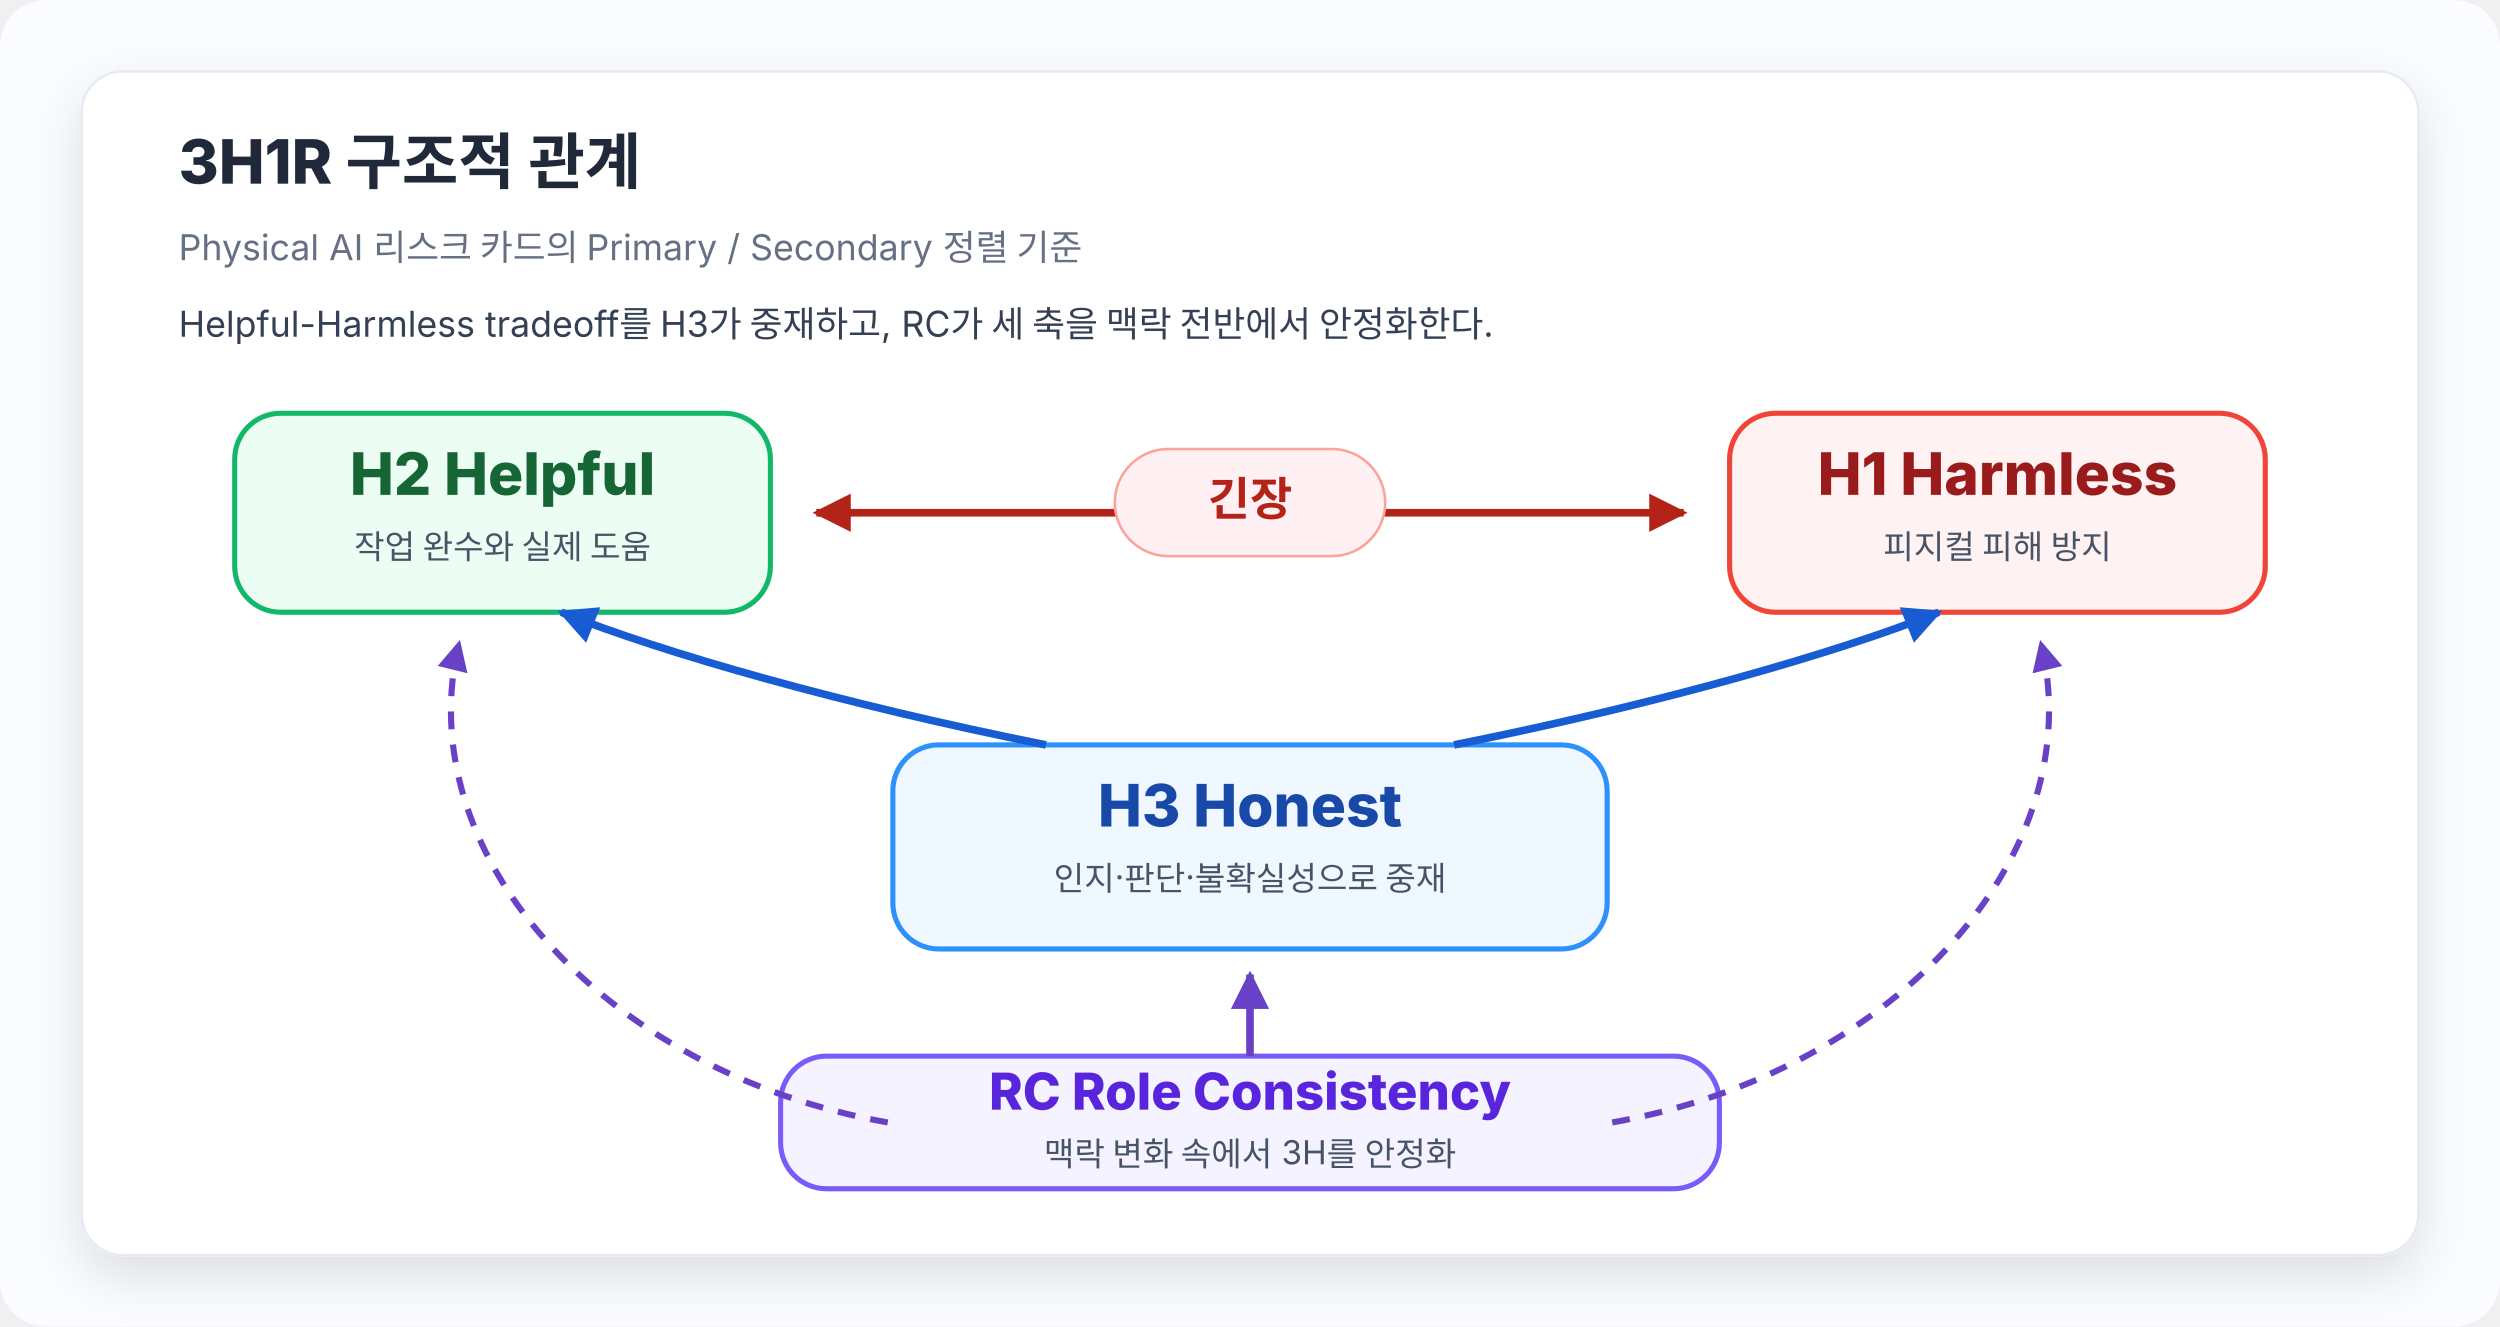
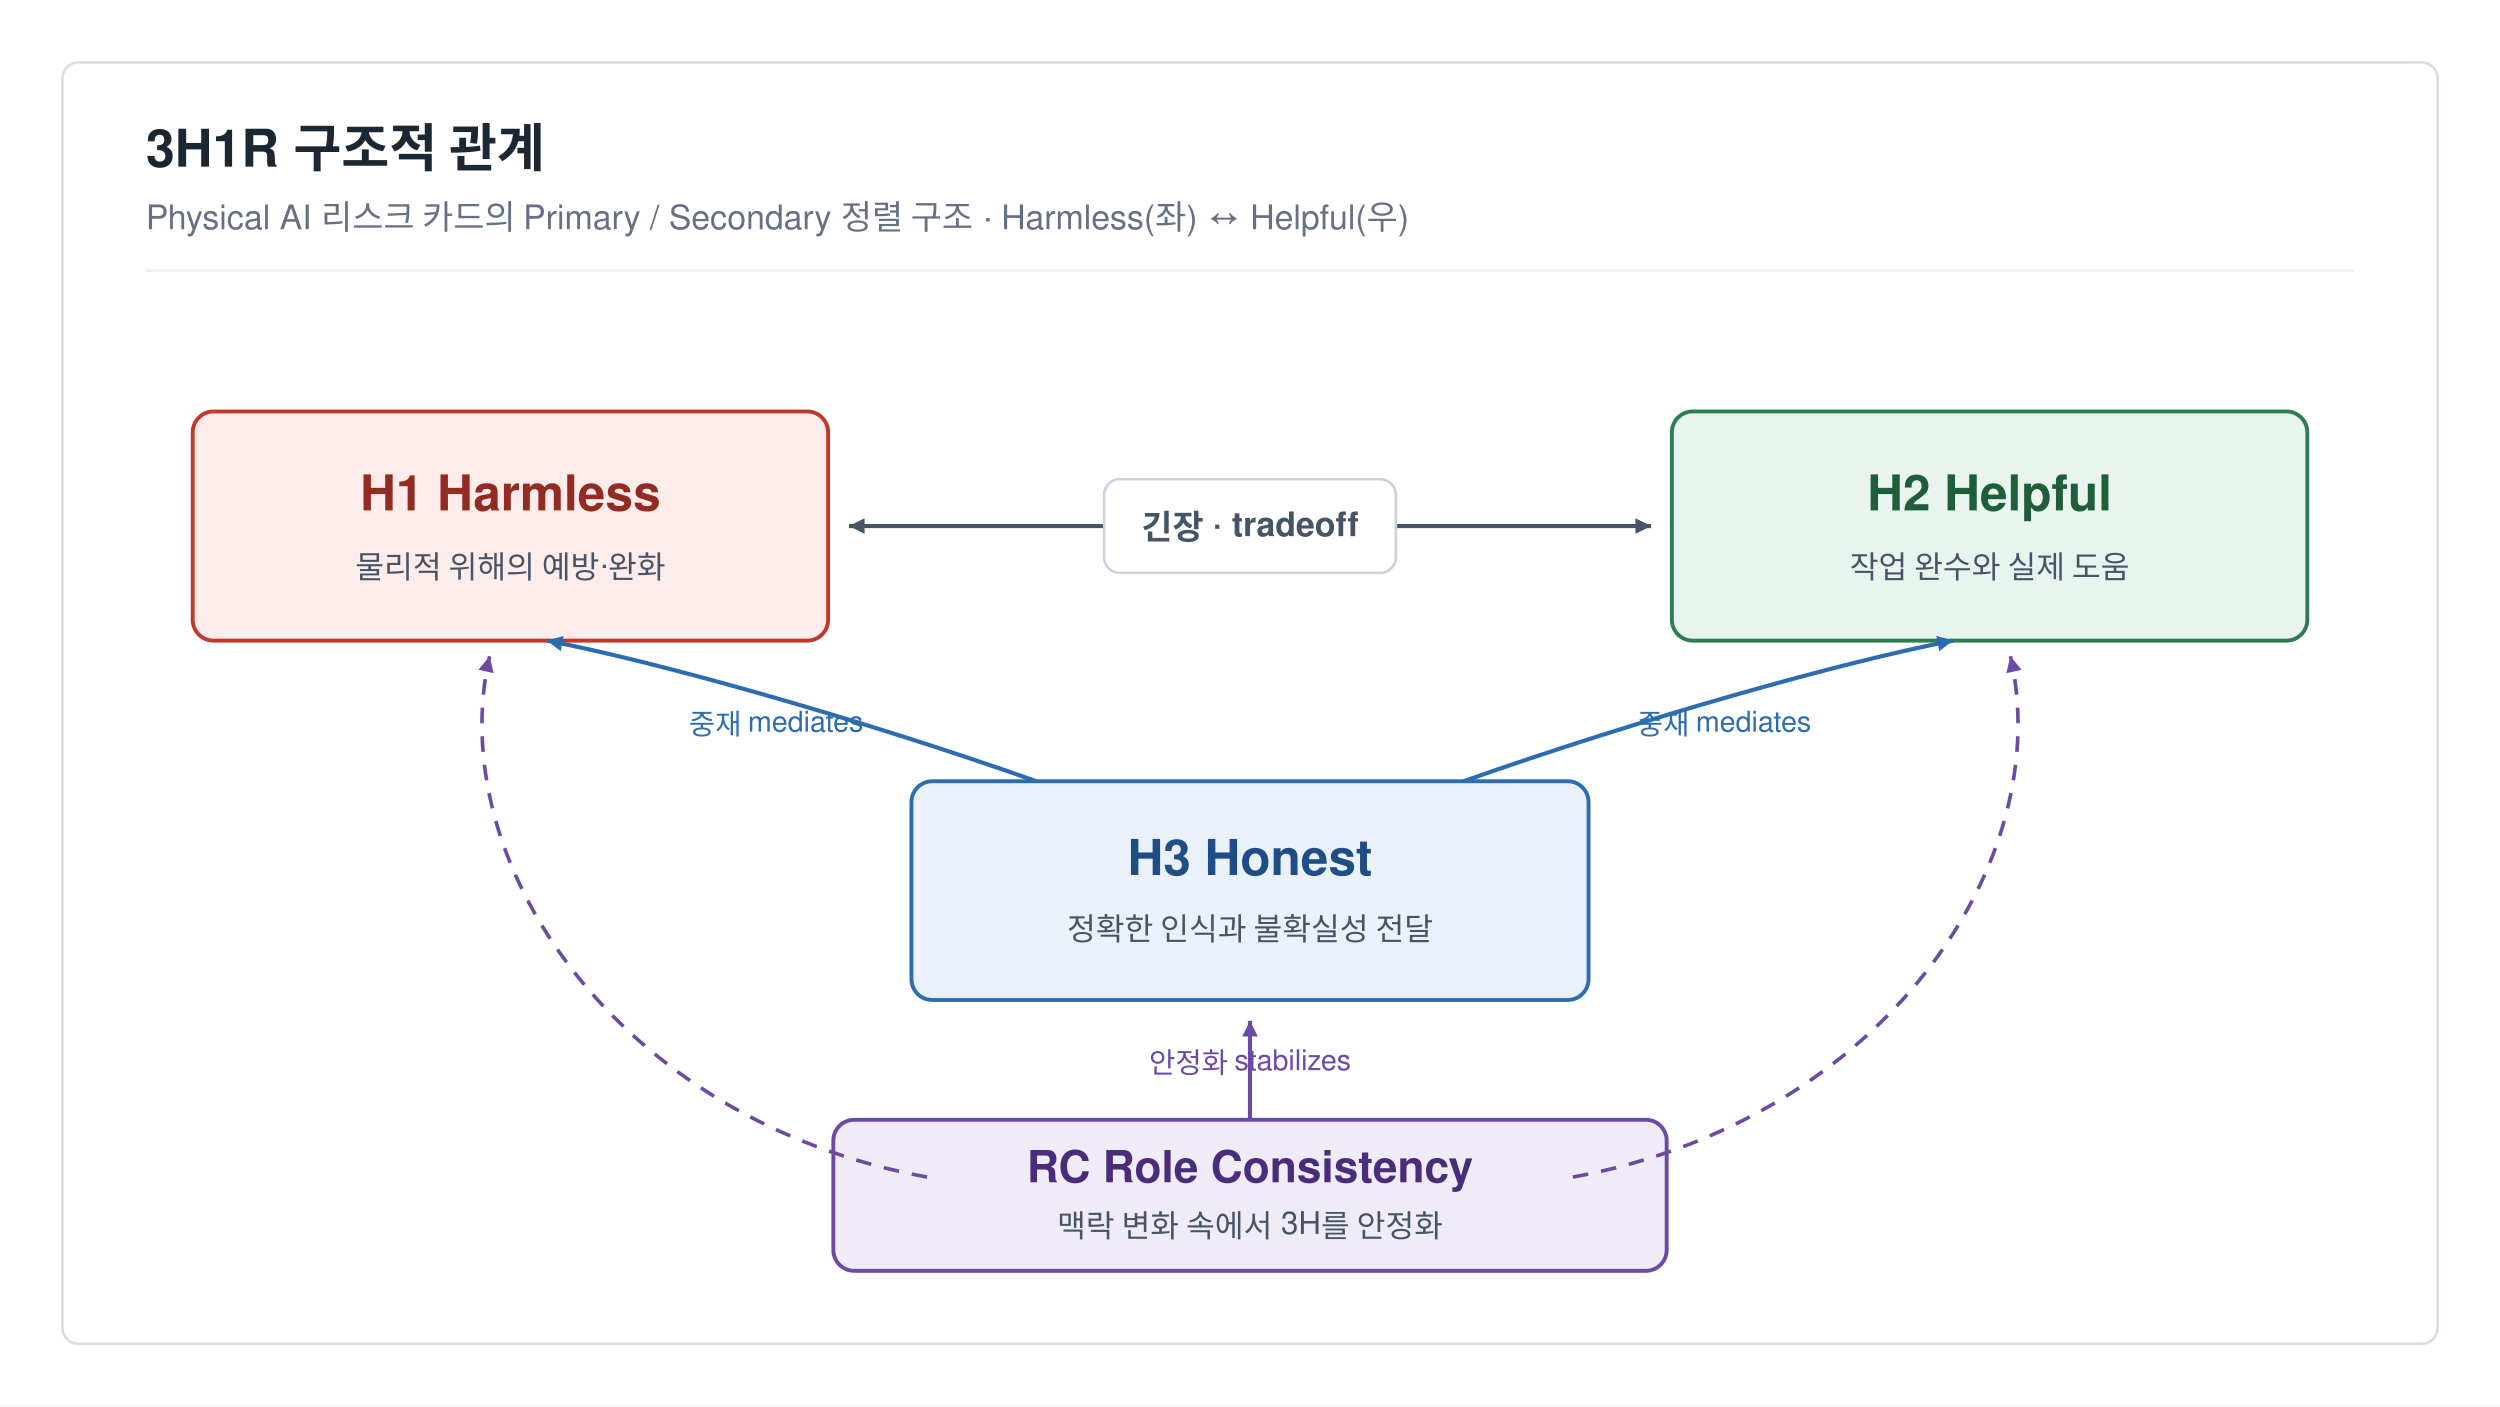
- <svg xmlns="http://www.w3.org/2000/svg" width="980" height="520" viewBox="0 0 980 520" role="img" aria-labelledby="title desc">
+ <svg xmlns="http://www.w3.org/2000/svg" width="960" height="540" viewBox="0 0 960 540" role="img" aria-labelledby="title desc" font-family="Helvetica, Arial, 'Segoe UI', sans-serif">
  <defs>
-     <filter id="shadow" x="-20%" y="-20%" width="140%" height="140%">
-       <feDropShadow dx="0" dy="8" stdDeviation="10" flood-color="#121826" flood-opacity="0.12" />
-     </filter>
-     <marker id="arrow-red" markerWidth="5" markerHeight="5" refX="4.5" refY="2.5" orient="auto-start-reverse" markerUnits="strokeWidth">
-       <path d="M0,0 L5,2.5 L0,5 z" fill="#b42318" />
+     <marker id="ah-tension" markerWidth="9" markerHeight="9" refX="6" refY="3" orient="auto-start-reverse" markerUnits="userSpaceOnUse">
+       <path d="M0,0 L6,3 L0,6 z" fill="#475467" />
    </marker>
-     <marker id="arrow-blue" markerWidth="5" markerHeight="5" refX="4.5" refY="2.5" orient="auto" markerUnits="strokeWidth">
-       <path d="M0,0 L5,2.5 L0,5 z" fill="#175cd3" />
+     <marker id="ah-mediate" markerWidth="9" markerHeight="9" refX="6" refY="3" orient="auto" markerUnits="userSpaceOnUse">
+       <path d="M0,0 L6,3 L0,6 z" fill="#2c6cb0" />
    </marker>
-     <marker id="arrow-purple" markerWidth="5" markerHeight="5" refX="4.5" refY="2.5" orient="auto" markerUnits="strokeWidth">
-       <path d="M0,0 L5,2.5 L0,5 z" fill="#6941c6" />
+     <marker id="ah-stabilize" markerWidth="9" markerHeight="9" refX="6" refY="3" orient="auto" markerUnits="userSpaceOnUse">
+       <path d="M0,0 L6,3 L0,6 z" fill="#6c4aa3" />
    </marker>
  </defs>
-   <rect width="980" height="520" rx="18" fill="#fbfcff" />
-   <rect x="32" y="28" width="916" height="464" rx="16" fill="#ffffff" stroke="#e6eaf2" filter="url(#shadow)" />
-   <text x="70" y="72" font-family="-apple-system,BlinkMacSystemFont,'Segoe UI',sans-serif" font-size="24" font-weight="800" fill="#202939">3H1R 구조적 관계</text>
-   <text x="70" y="102" font-family="-apple-system,BlinkMacSystemFont,'Segoe UI',sans-serif" font-size="14" fill="#667085">Physical AI 리스크 카드의 Primary / Secondary 정렬 기준</text>
-   <rect x="92" y="162" width="210" height="78" rx="18" fill="#ecfdf3" stroke="#12b76a" stroke-width="2" />
-   <text x="197" y="194" text-anchor="middle" font-family="-apple-system,BlinkMacSystemFont,'Segoe UI',sans-serif" font-size="23" font-weight="800" fill="#166534">H2 Helpful</text>
-   <text x="197" y="219" text-anchor="middle" font-family="-apple-system,BlinkMacSystemFont,'Segoe UI',sans-serif" font-size="13" fill="#475467">작업 완수와 실제 도움</text>
-   <rect x="678" y="162" width="210" height="78" rx="18" fill="#fef3f2" stroke="#f04438" stroke-width="2" />
-   <text x="783" y="194" text-anchor="middle" font-family="-apple-system,BlinkMacSystemFont,'Segoe UI',sans-serif" font-size="23" font-weight="800" fill="#991b1b">H1 Harmless</text>
-   <text x="783" y="219" text-anchor="middle" font-family="-apple-system,BlinkMacSystemFont,'Segoe UI',sans-serif" font-size="13" fill="#475467">피지컬 피해 방지</text>
-   <line x1="320" y1="201" x2="660" y2="201" stroke="#b42318" stroke-width="3" marker-start="url(#arrow-red)" marker-end="url(#arrow-red)" />
-   <rect x="437" y="176" width="106" height="42" rx="21" fill="#fff1f3" stroke="#fda29b" />
-   <text x="490" y="202" text-anchor="middle" font-family="-apple-system,BlinkMacSystemFont,'Segoe UI',sans-serif" font-size="18" font-weight="800" fill="#b42318">긴장</text>
-   <rect x="350" y="292" width="280" height="80" rx="18" fill="#eff8ff" stroke="#2e90fa" stroke-width="2" />
-   <text x="490" y="324" text-anchor="middle" font-family="-apple-system,BlinkMacSystemFont,'Segoe UI',sans-serif" font-size="23" font-weight="800" fill="#1849a9">H3 Honest</text>
-   <text x="490" y="349" text-anchor="middle" font-family="-apple-system,BlinkMacSystemFont,'Segoe UI',sans-serif" font-size="13" fill="#475467">인지·판단·불확실성으로 중재</text>
-   <path d="M410 292 C330 276 260 256 220 240" fill="none" stroke="#175cd3" stroke-width="3" marker-end="url(#arrow-blue)" />
-   <path d="M570 292 C650 276 720 256 760 240" fill="none" stroke="#175cd3" stroke-width="3" marker-end="url(#arrow-blue)" />
-   <rect x="306" y="414" width="368" height="52" rx="18" fill="#f4f3ff" stroke="#7a5af8" stroke-width="2" />
-   <text x="490" y="435" text-anchor="middle" font-family="-apple-system,BlinkMacSystemFont,'Segoe UI',sans-serif" font-size="20" font-weight="800" fill="#5925dc">RC Role Consistency</text>
-   <text x="490" y="457" text-anchor="middle" font-family="-apple-system,BlinkMacSystemFont,'Segoe UI',sans-serif" font-size="13" fill="#475467">맥락 변화 속에서 3H를 안정화</text>
-   <line x1="490" y1="414" x2="490" y2="382" stroke="#6941c6" stroke-width="3" marker-end="url(#arrow-purple)" />
-   <path d="M348 440 C235 420 160 333 180 252" fill="none" stroke="#6941c6" stroke-width="2.4" stroke-dasharray="7 6" marker-end="url(#arrow-purple)" />
-   <path d="M632 440 C745 420 820 333 800 252" fill="none" stroke="#6941c6" stroke-width="2.4" stroke-dasharray="7 6" marker-end="url(#arrow-purple)" />
-   <text x="70" y="132" font-family="-apple-system,BlinkMacSystemFont,'Segoe UI',sans-serif" font-size="14" fill="#344054">
-     Helpful-Harmless tradeoff를 H3가 중재하고, RC가 세 축을 맥락 전반에서 안정화한다.
-   </text>
+   <rect width="960" height="540" fill="#ffffff" />
+   <rect x="24" y="24" width="912" height="492" rx="6" fill="#ffffff" stroke="#d7dce5" stroke-width="1" />
+   <text x="56" y="64" font-size="20" font-weight="600" fill="#1b2733">3H1R 구조적 관계</text>
+   <text x="56" y="88" font-size="13" fill="#667085">Physical AI 리스크 카드의 Primary / Secondary 정렬 구조 · Harmless(좌) ↔ Helpful(우)</text>
+   <line x1="56" y1="104" x2="904" y2="104" stroke="#eceff4" stroke-width="1" />
+   <rect x="74" y="158" width="244" height="88" rx="8" fill="#fdecea" stroke="#c0392b" stroke-width="1.5" />
+   <text x="196" y="196" text-anchor="middle" font-size="19" font-weight="700" fill="#922b21">H1 Harmless</text>
+   <text x="196" y="222" text-anchor="middle" font-size="12" fill="#475467">물리적 위해의 예방·완화</text>
+   <rect x="642" y="158" width="244" height="88" rx="8" fill="#eaf4ee" stroke="#2e7d52" stroke-width="1.5" />
+   <text x="764" y="196" text-anchor="middle" font-size="19" font-weight="700" fill="#1e5e3a">H2 Helpful</text>
+   <text x="764" y="222" text-anchor="middle" font-size="12" fill="#475467">작업 완수와 실제 도움</text>
+   <line x1="326" y1="202" x2="634" y2="202" stroke="#475467" stroke-width="1.6" marker-start="url(#ah-tension)" marker-end="url(#ah-tension)" />
+   <rect x="424" y="184" width="112" height="36" rx="6" fill="#ffffff" stroke="#cbd2dd" stroke-width="1" />
+   <text x="480" y="207" text-anchor="middle" font-size="13" font-weight="600" fill="#475467">긴장 · tradeoff</text>
+   <rect x="350" y="300" width="260" height="84" rx="8" fill="#eaf1fb" stroke="#2c6cb0" stroke-width="1.5" />
+   <text x="480" y="336" text-anchor="middle" font-size="19" font-weight="700" fill="#1f4e85">H3 Honest</text>
+   <text x="480" y="361" text-anchor="middle" font-size="12" fill="#475467">정확한 인식과 불확실성 전달</text>
+   <path d="M398 300 C330 276 252 254 210 246" fill="none" stroke="#2c6cb0" stroke-width="1.6" marker-end="url(#ah-mediate)" />
+   <path d="M562 300 C630 276 708 254 750 246" fill="none" stroke="#2c6cb0" stroke-width="1.6" marker-end="url(#ah-mediate)" />
+   <text x="298" y="282" text-anchor="middle" font-size="11" fill="#2c6cb0">중재 mediates</text>
+   <text x="662" y="282" text-anchor="middle" font-size="11" fill="#2c6cb0">중재 mediates</text>
+   <rect x="320" y="430" width="320" height="58" rx="8" fill="#f0ecf7" stroke="#6c4aa3" stroke-width="1.5" />
+   <text x="480" y="454" text-anchor="middle" font-size="17" font-weight="700" fill="#4a2d7a">RC Role Consistency</text>
+   <text x="480" y="475" text-anchor="middle" font-size="12" fill="#475467">맥락 변화 속에서 3H를 안정화</text>
+   <line x1="480" y1="430" x2="480" y2="392" stroke="#6c4aa3" stroke-width="1.6" marker-end="url(#ah-stabilize)" />
+   <path d="M356 452 C236 430 170 330 188 252" fill="none" stroke="#6c4aa3" stroke-width="1.4" stroke-dasharray="6 5" marker-end="url(#ah-stabilize)" />
+   <path d="M604 452 C724 430 790 330 772 252" fill="none" stroke="#6c4aa3" stroke-width="1.4" stroke-dasharray="6 5" marker-end="url(#ah-stabilize)" />
+   <text x="480" y="412" text-anchor="middle" font-size="11" fill="#6c4aa3">안정화 stabilizes</text>
</svg>
